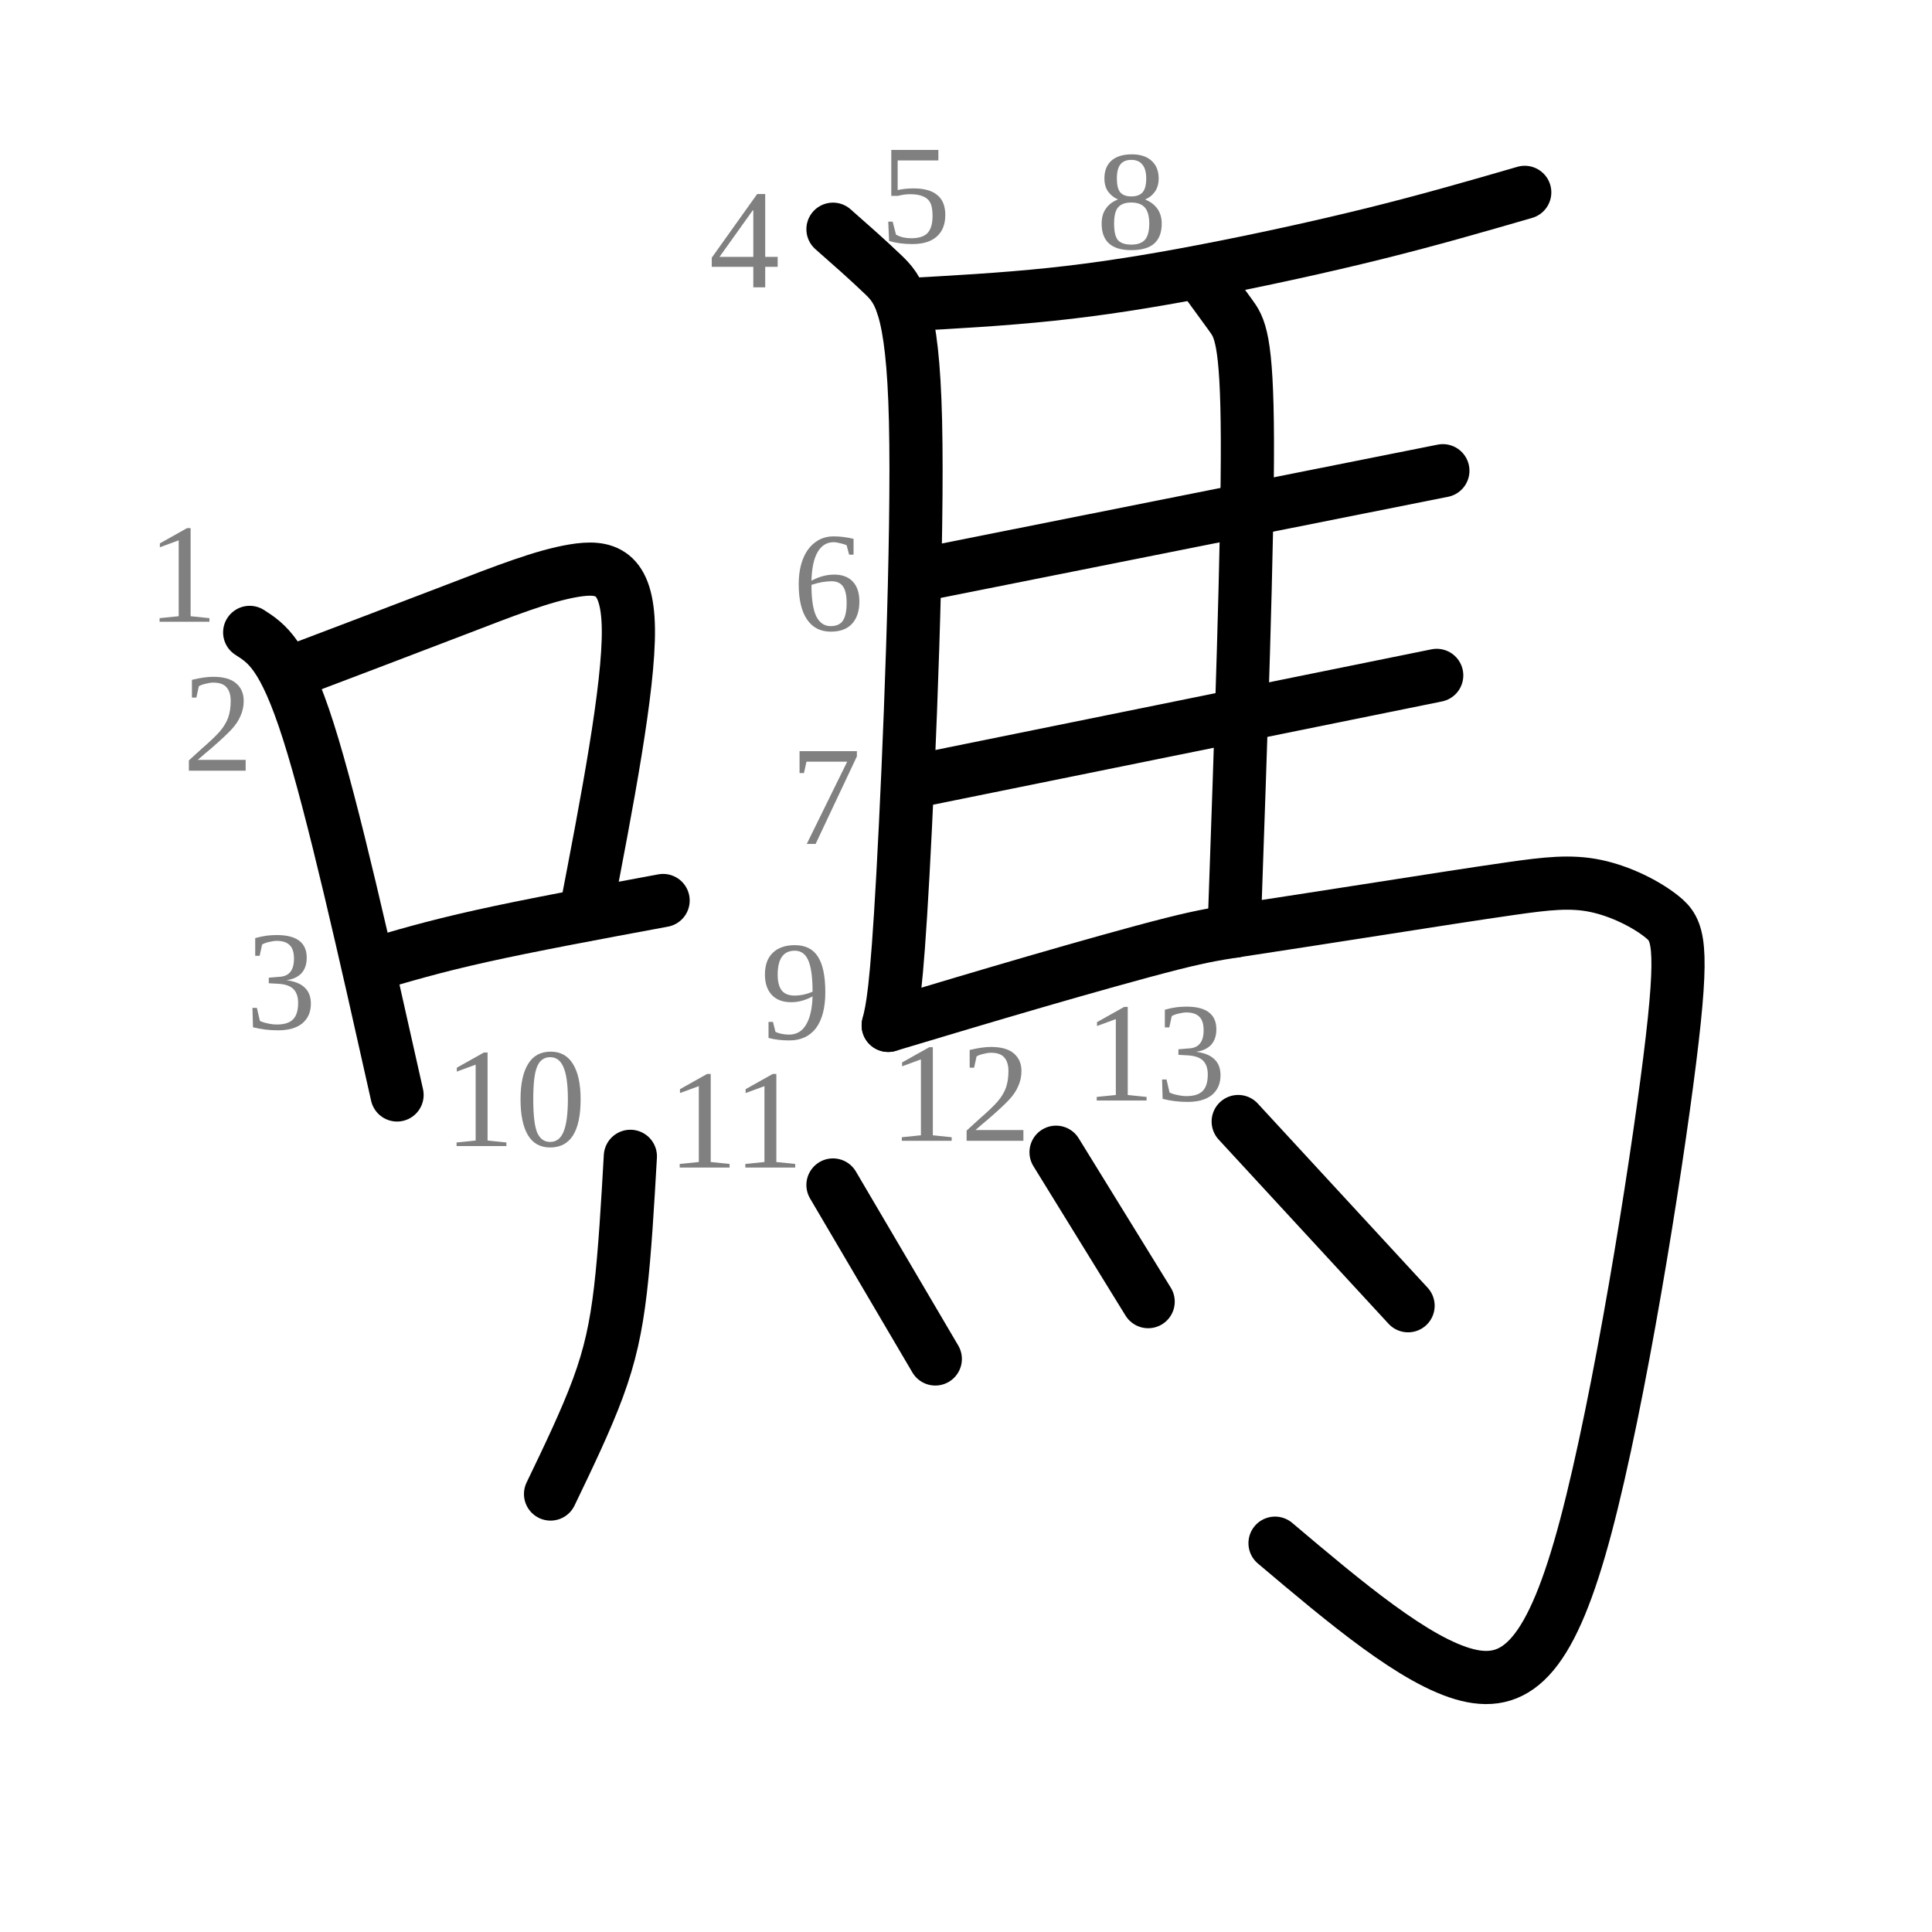
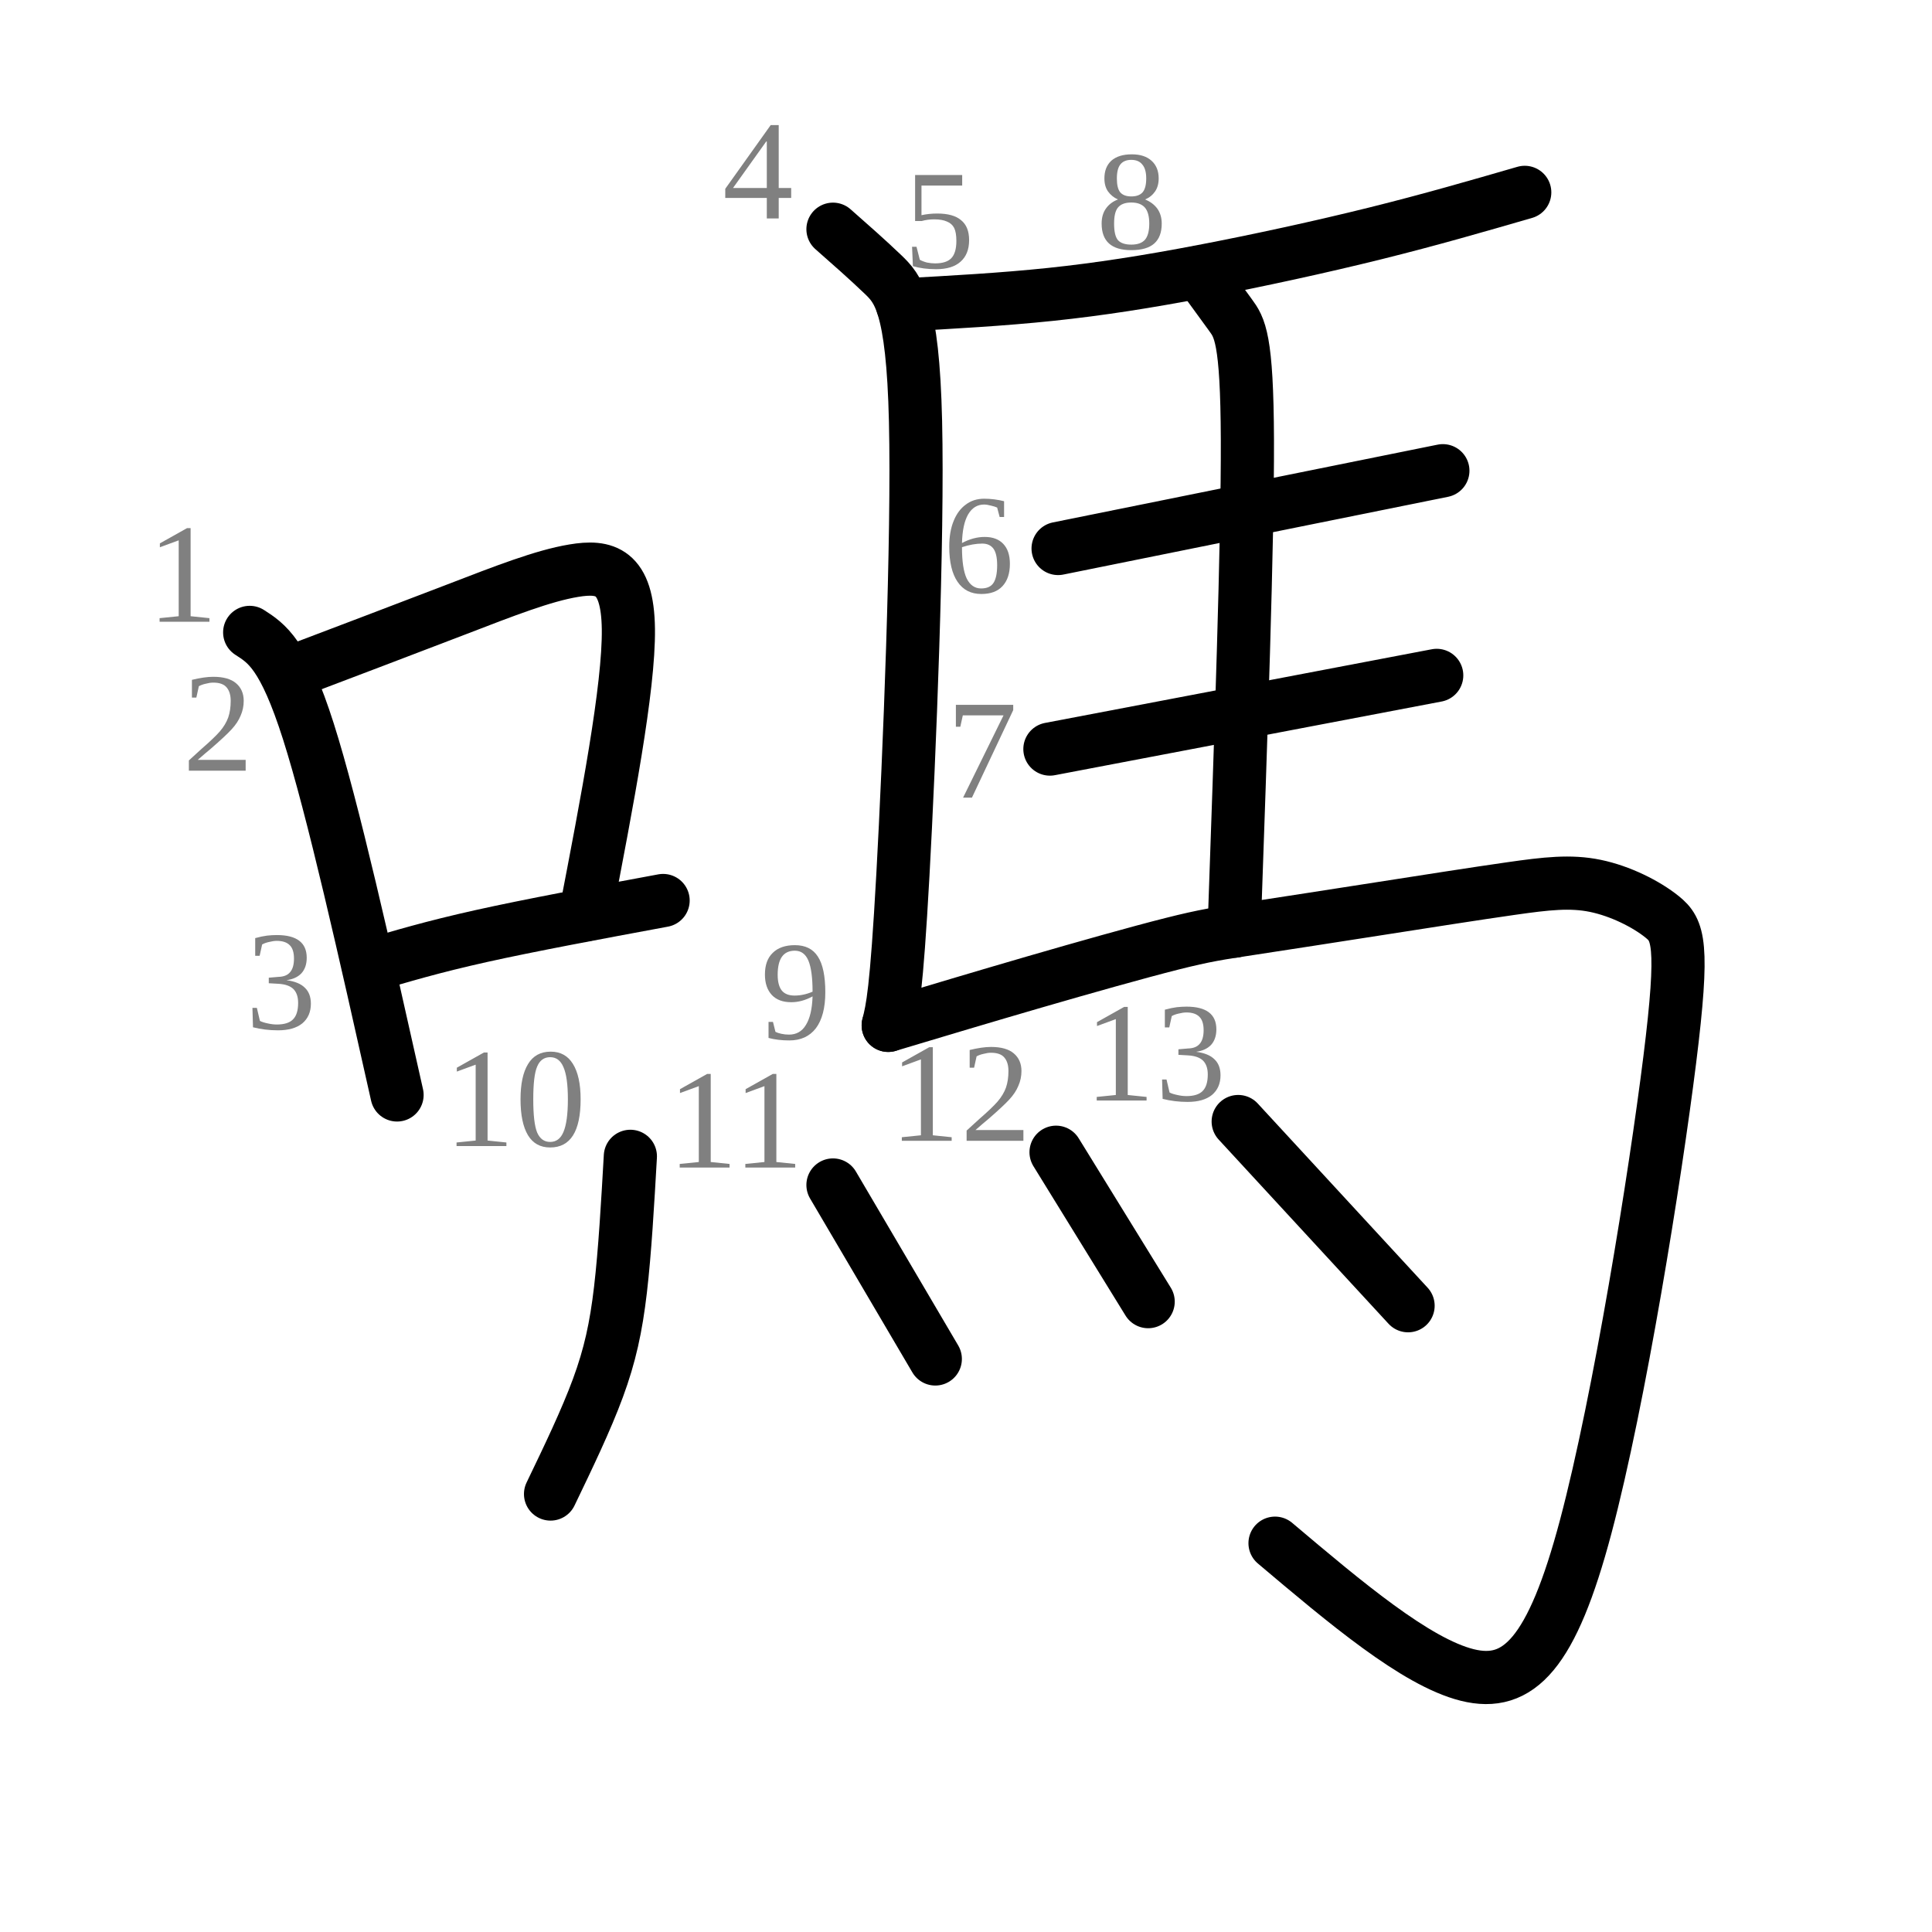
<svg xmlns="http://www.w3.org/2000/svg" xmlns:ns1="http://kanjivg.tagaini.net" width="109" height="109" viewBox="0 0 109 109">
  <g id="hvg:StrokePaths_055ce" style="fill:none;stroke:#000000;stroke-width:3;stroke-linecap:round;stroke-linejoin:round">
    <g style="stroke-linecap:round;stroke-linejoin:round" id="hvg:055ce" ns1:element="嗎" ns1:radical="general">
      <g ns1:radical="general" ns1:position="left" ns1:element="口" id="hvg:055ce-g1">
        <path id="hvg:055ce-s1" d="m 14.087,35.679 c 0.962,0.616 1.925,1.232 3.31,5.58 1.385,4.348 3.195,12.432 5.004,20.516" ns1:type="㇑" />
        <path id="hvg:055ce-s2" d="m 16.281,37.988 c 3.316,-1.258 6.698,-2.541 9.443,-3.596 2.745,-1.056 4.914,-1.908 6.649,-2.196 1.735,-0.288 3.037,-0.02 3.079,3.289 0.042,3.308 -1.197,9.738 -2.429,16.128" ns1:type="㇕" />
        <path id="hvg:055ce-s3" d="m 20.784,54.5 c 1.821,-0.542 3.619,-1.078 6.37,-1.69 2.751,-0.612 6.524,-1.312 10.257,-2.005" ns1:type="㇐" />
      </g>
      <g ns1:position="right" ns1:element="馬" id="hvg:055ce-g2">
        <path id="hvg:055ce-s4" d="m 46.995,12.932 c 0.981,0.864 1.925,1.694 2.8,2.531 0.876,0.837 1.703,1.703 1.857,8.304 0.154,6.6 -0.346,18.955 -0.712,25.594 -0.366,6.639 -0.596,7.563 -0.828,8.488" ns1:type="㇑" />
        <path id="hvg:055ce-s5" d="m 50.921,17.204 c 2.813,-0.154 5.62,-0.308 8.372,-0.597 2.751,-0.289 5.447,-0.712 8.564,-1.309 3.117,-0.596 6.659,-1.367 9.757,-2.136 3.098,-0.77 5.755,-1.54 8.409,-2.309" ns1:type="㇐" />
-         <path id="hvg:055ce-s6" d="M 52.838,32.251 81.404,26.557" ns1:type="㇐" />
-         <path id="hvg:055ce-s7" d="M 51.723,44.057 81.057,38.104" ns1:type="㇐" />
+         <path id="hvg:055ce-s6" d="M 59.696,30.945 C 66.94,29.481 74.169,28.02 81.404,26.557" ns1:type="㇐" />
+         <path id="hvg:055ce-s7" d="m 59.234,42.261 c 7.313,-1.393 14.55,-2.771 21.823,-4.157" ns1:type="㇐" />
        <path id="hvg:055ce-s8" d="m 67.663,15.357 c 0.616,0.847 1.232,1.693 1.751,2.405 0.52,0.712 0.943,1.289 0.962,7.064 0.019,5.775 -0.366,16.741 -0.75,27.711" ns1:type="㇑" />
        <path id="hvg:055ce-s9" d="m 50.112,57.849 c 2.695,-0.809 5.39,-1.617 8.219,-2.439 2.83,-0.822 5.869,-1.679 7.774,-2.16 1.905,-0.481 2.714,-0.597 4.504,-0.869 1.79,-0.272 4.483,-0.69 7.178,-1.11 2.694,-0.42 5.427,-0.85 7.447,-1.138 2.02,-0.289 3.368,-0.443 4.772,-0.154 1.404,0.289 2.868,1.02 3.772,1.751 0.904,0.731 1.251,1.462 0.426,8.064 -0.824,6.602 -2.832,19.147 -4.737,26.325 -1.905,7.178 -3.79,9.103 -6.687,8.381 -2.896,-0.722 -6.881,-4.088 -10.845,-7.436" ns1:type="㇆" />
        <path id="hvg:055ce-s10" d="m 35.564,65.238 c -0.154,2.693 -0.308,5.387 -0.558,7.524 -0.25,2.136 -0.596,3.714 -1.27,5.543 -0.674,1.829 -1.674,3.906 -2.675,5.985" ns1:type="㇒" />
        <path id="hvg:055ce-s11" d="m 46.995,66.855 c 1.924,3.271 3.849,6.543 5.773,9.815" ns1:type="㇔" />
        <path id="hvg:055ce-s12" d="m 59.581,65.007 c 1.732,2.809 3.464,5.619 5.196,8.429" ns1:type="㇔" />
        <path id="hvg:055ce-s13" d="m 69.857,63.275 c 3.214,3.485 6.389,6.928 9.584,10.392" ns1:type="㇔" />
      </g>
    </g>
  </g>
  <g id="hvg:StrokeNumbers_055ce" style="font-size:8;fill:#808080">
    <text y="35.077" x="8.3">1</text>
    <text x="10.295" y="43.482">2</text>
    <text y="58.051" x="13.853">3</text>
-     <text y="16.212" x="40">4</text>
-     <text x="49.643" y="13.693">5</text>
-     <text x="44.72" y="35.558">6</text>
-     <text y="47.614" x="44.579">7</text>
+     <text y="12.325" x="40.763">4</text>
+     <text x="50.987" y="15.11">5</text>
+     <text x="53.211" y="33.435">6</text>
+     <text y="45.001" x="53.397">7</text>
    <text x="61.839" y="14.037">8</text>
    <text y="58.623" x="42.891">9</text>
    <text x="25.054" y="64.661">10</text>
    <text y="65.873" x="37.646">11</text>
    <text x="50.176" y="64.363">12</text>
    <text y="62.091" x="61.173">13</text>
  </g>
</svg>
